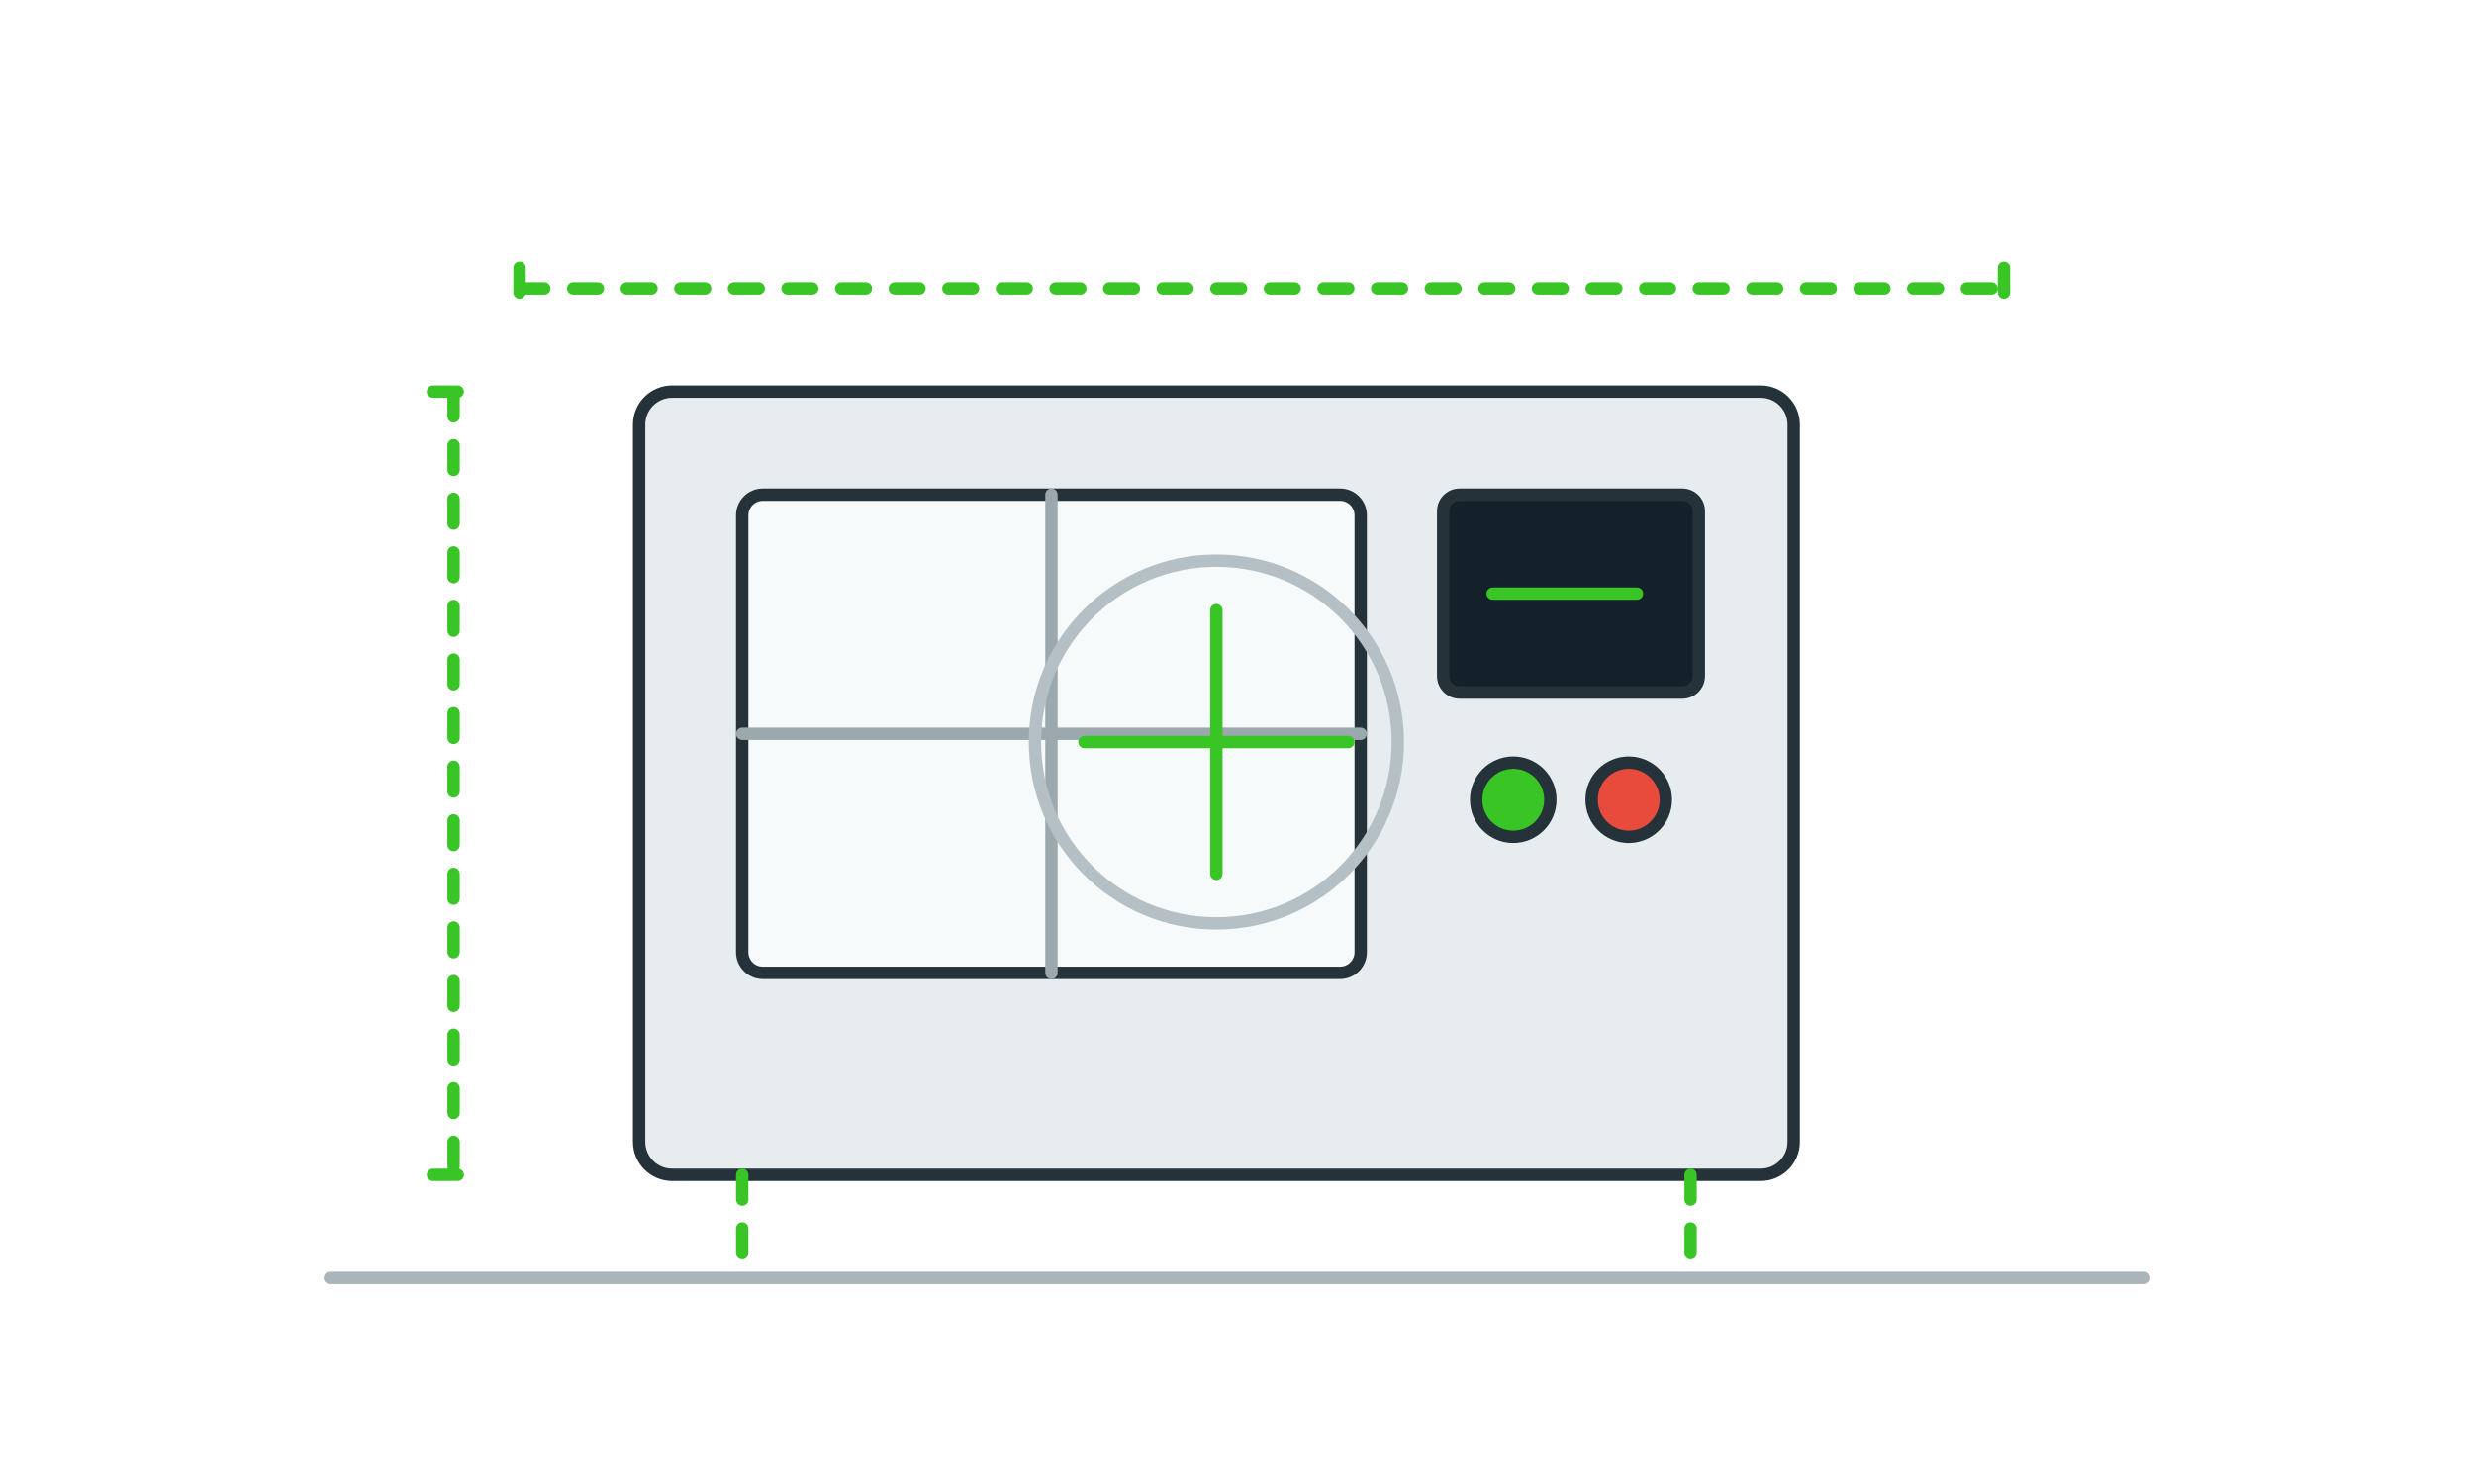
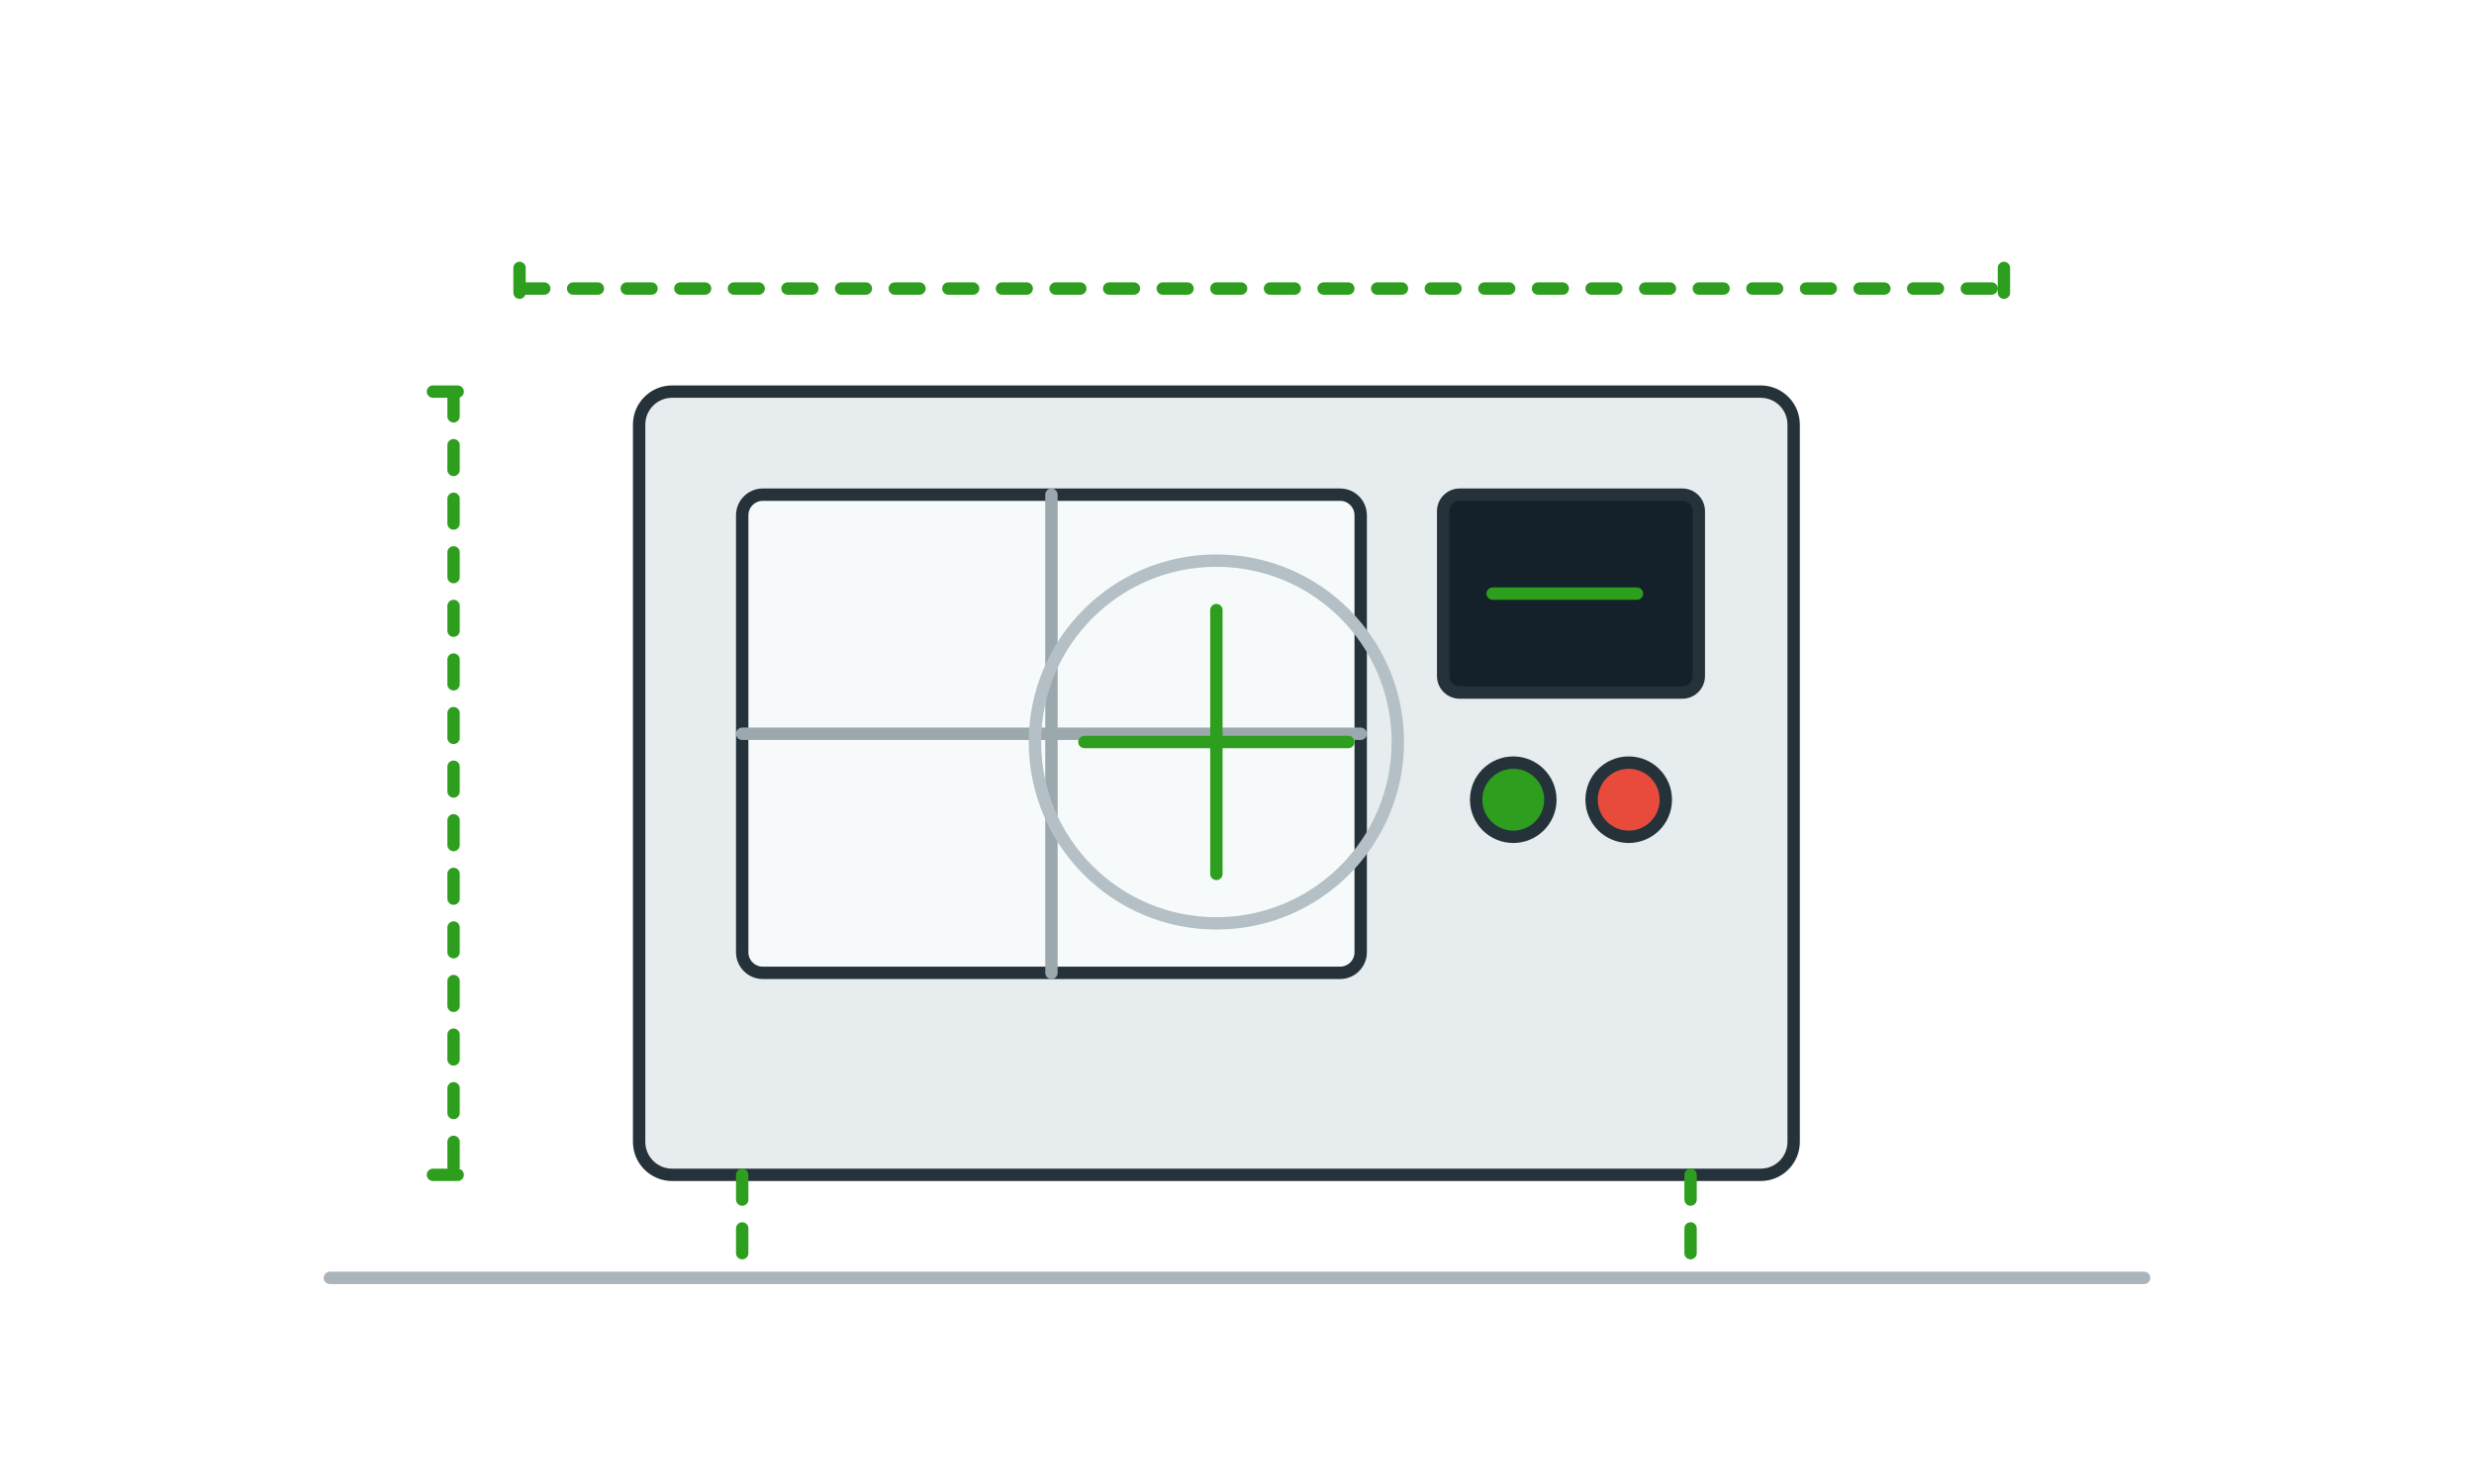
<svg xmlns="http://www.w3.org/2000/svg" viewBox="0 0 600 360" fill="none">
  <g stroke="#25323A" stroke-width="3" stroke-linecap="round" stroke-linejoin="round">
    <path d="M80 310h440" stroke="#A9B5BA" />
    <rect x="155" y="95" width="280" height="190" rx="8" fill="#E7ECEE" />
    <rect x="180" y="120" width="150" height="116" rx="5" fill="#F7FAFB" />
    <path d="M255 120v116m-75-58h150" stroke="#9BA8AD" />
    <rect x="350" y="120" width="62" height="48" rx="4" fill="#14212A" />
-     <path d="M362 144h35" stroke="#39C525" />
-     <circle cx="367" cy="194" r="9" fill="#39C525" />
+     <path d="M362 144h35" stroke="#2E9E1E" />
+     <circle cx="367" cy="194" r="9" fill="#2E9E1E" />
    <circle cx="395" cy="194" r="9" fill="#E84B3C" />
-     <path d="M180 285v25m230-25v25M126 70h360M126 65v10m360-10v10" stroke="#39C525" stroke-dasharray="6 7" />
-     <path d="M110 95v190m-5-190h10m-10 190h10" stroke="#39C525" stroke-dasharray="6 7" />
+     <path d="M180 285v25m230-25v25M126 70h360M126 65v10m360-10v10" stroke="#2E9E1E" stroke-dasharray="6 7" />
+     <path d="M110 95v190m-5-190h10m-10 190h10" stroke="#2E9E1E" stroke-dasharray="6 7" />
    <circle cx="295" cy="180" r="44" stroke="#B4C0C5" />
-     <path d="M295 148v64m-32-32h64" stroke="#39C525" />
+     <path d="M295 148v64m-32-32h64" stroke="#2E9E1E" />
  </g>
</svg>
